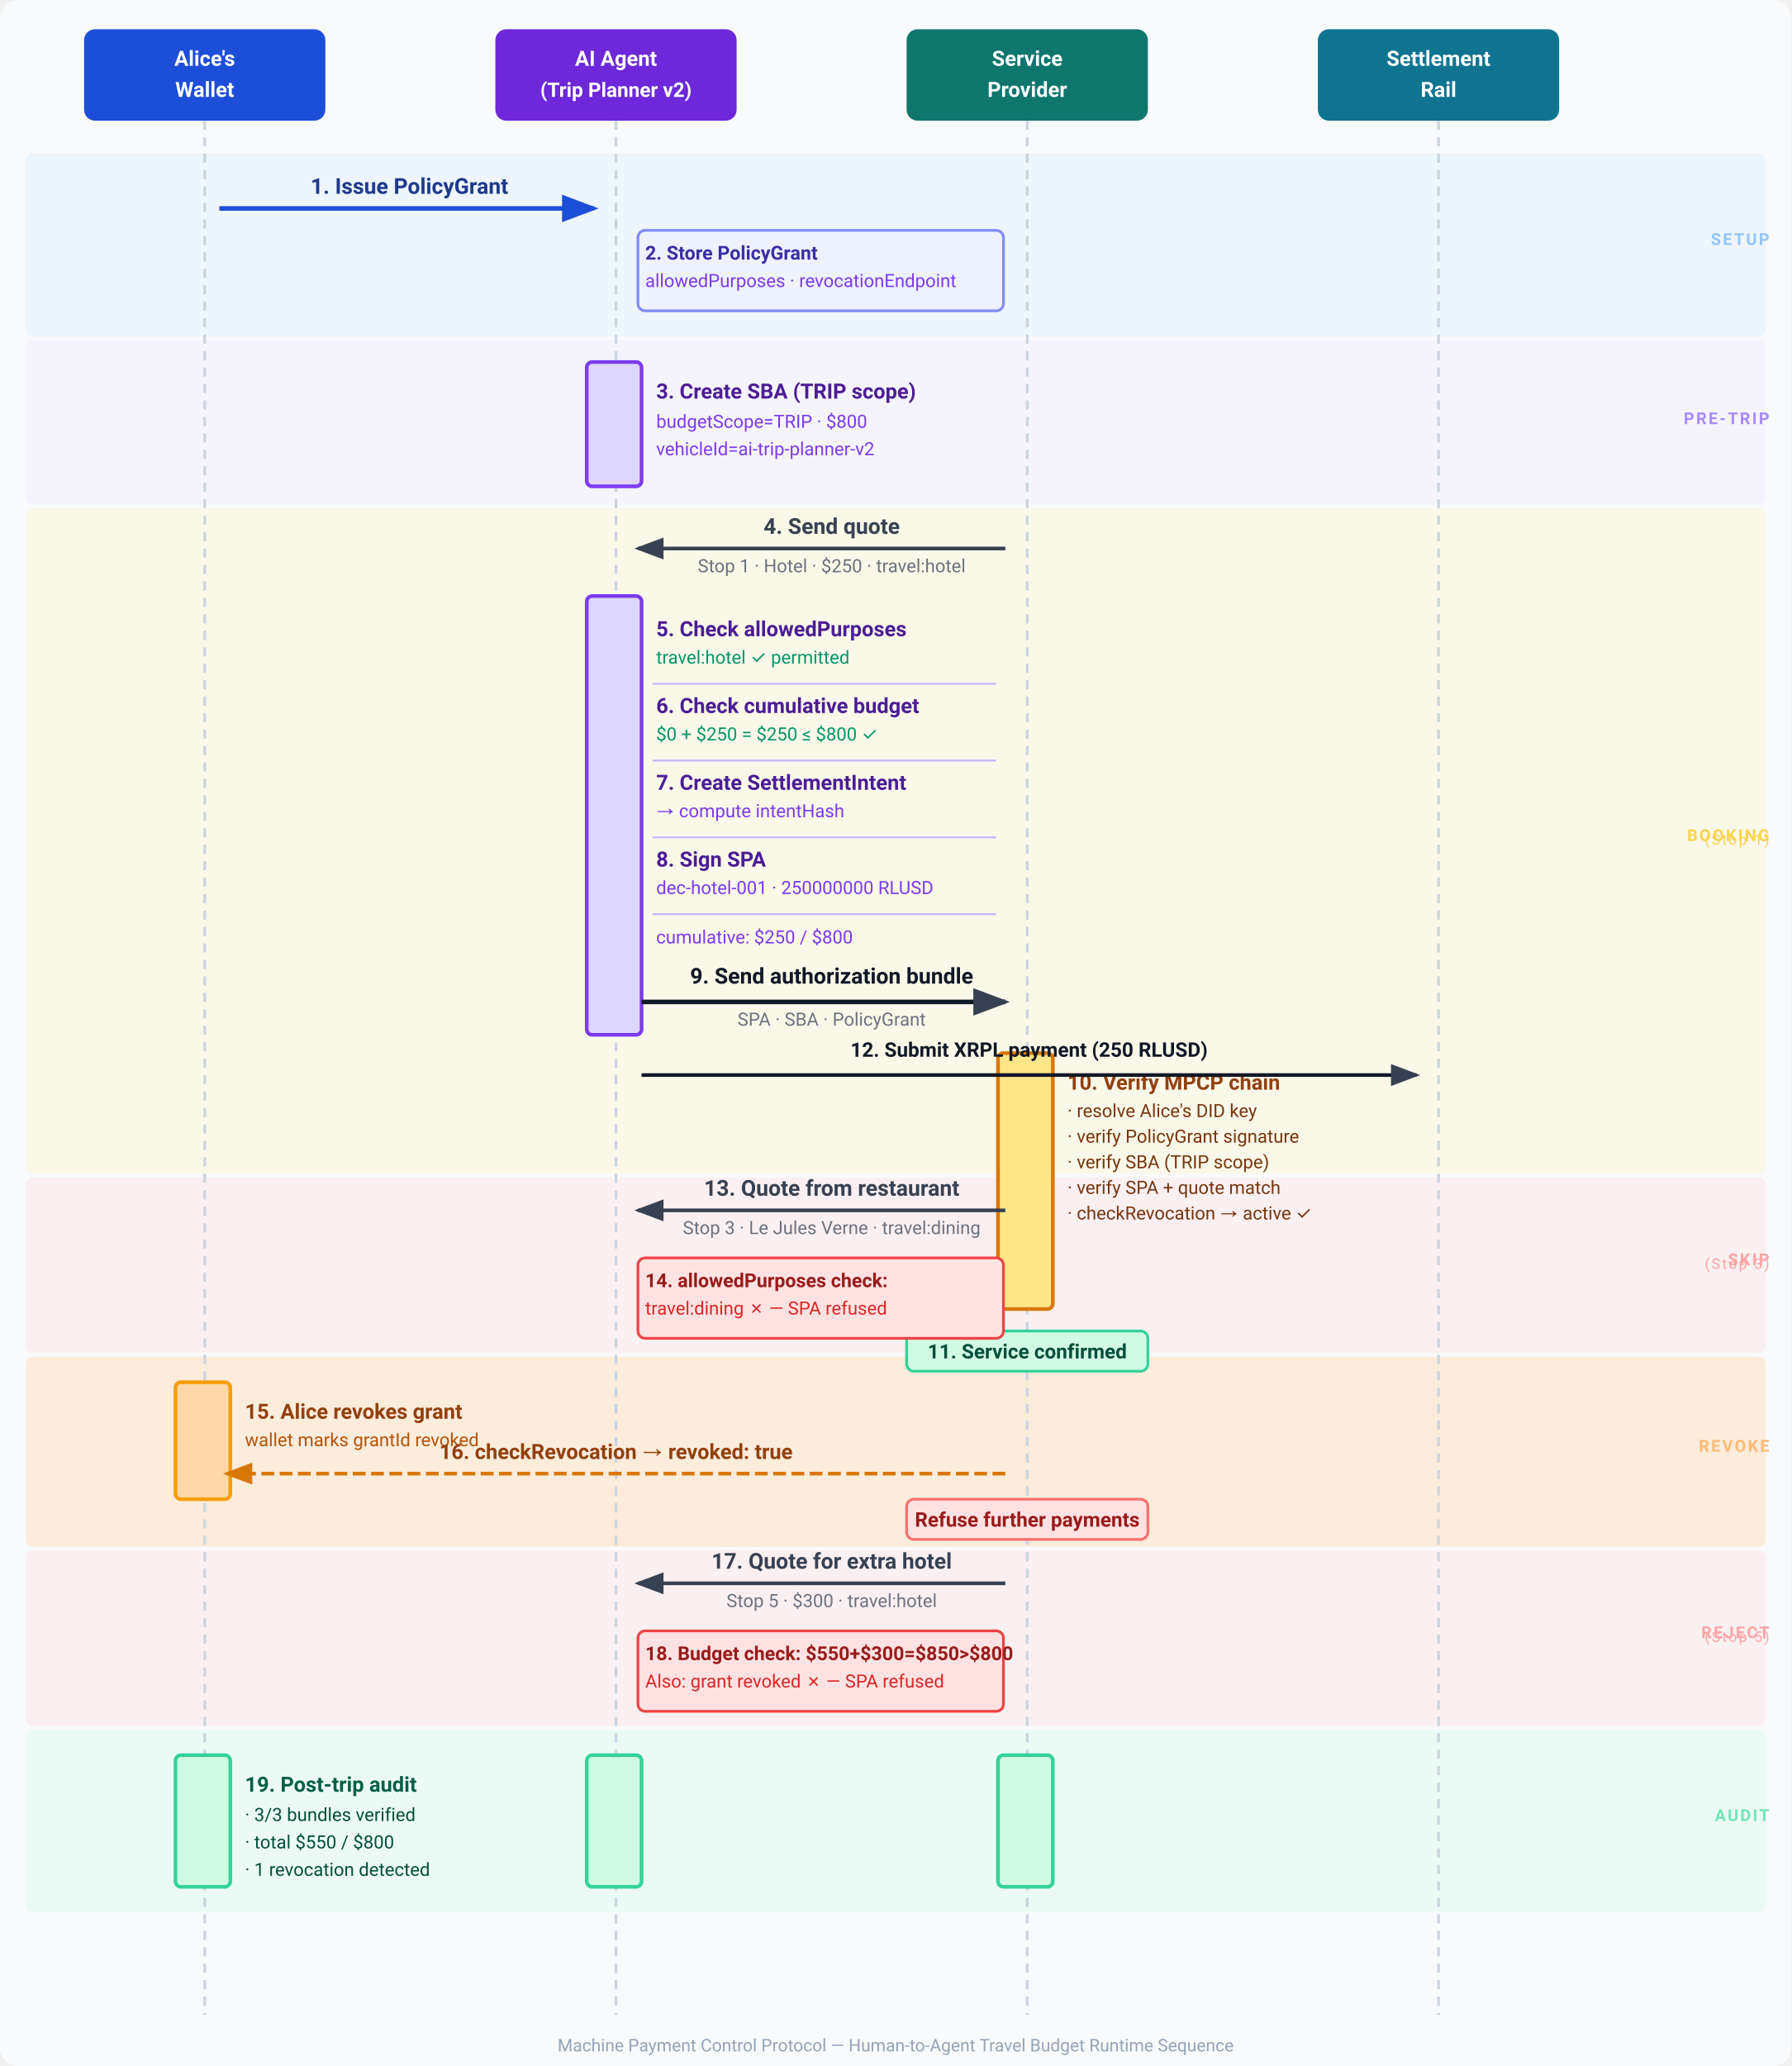
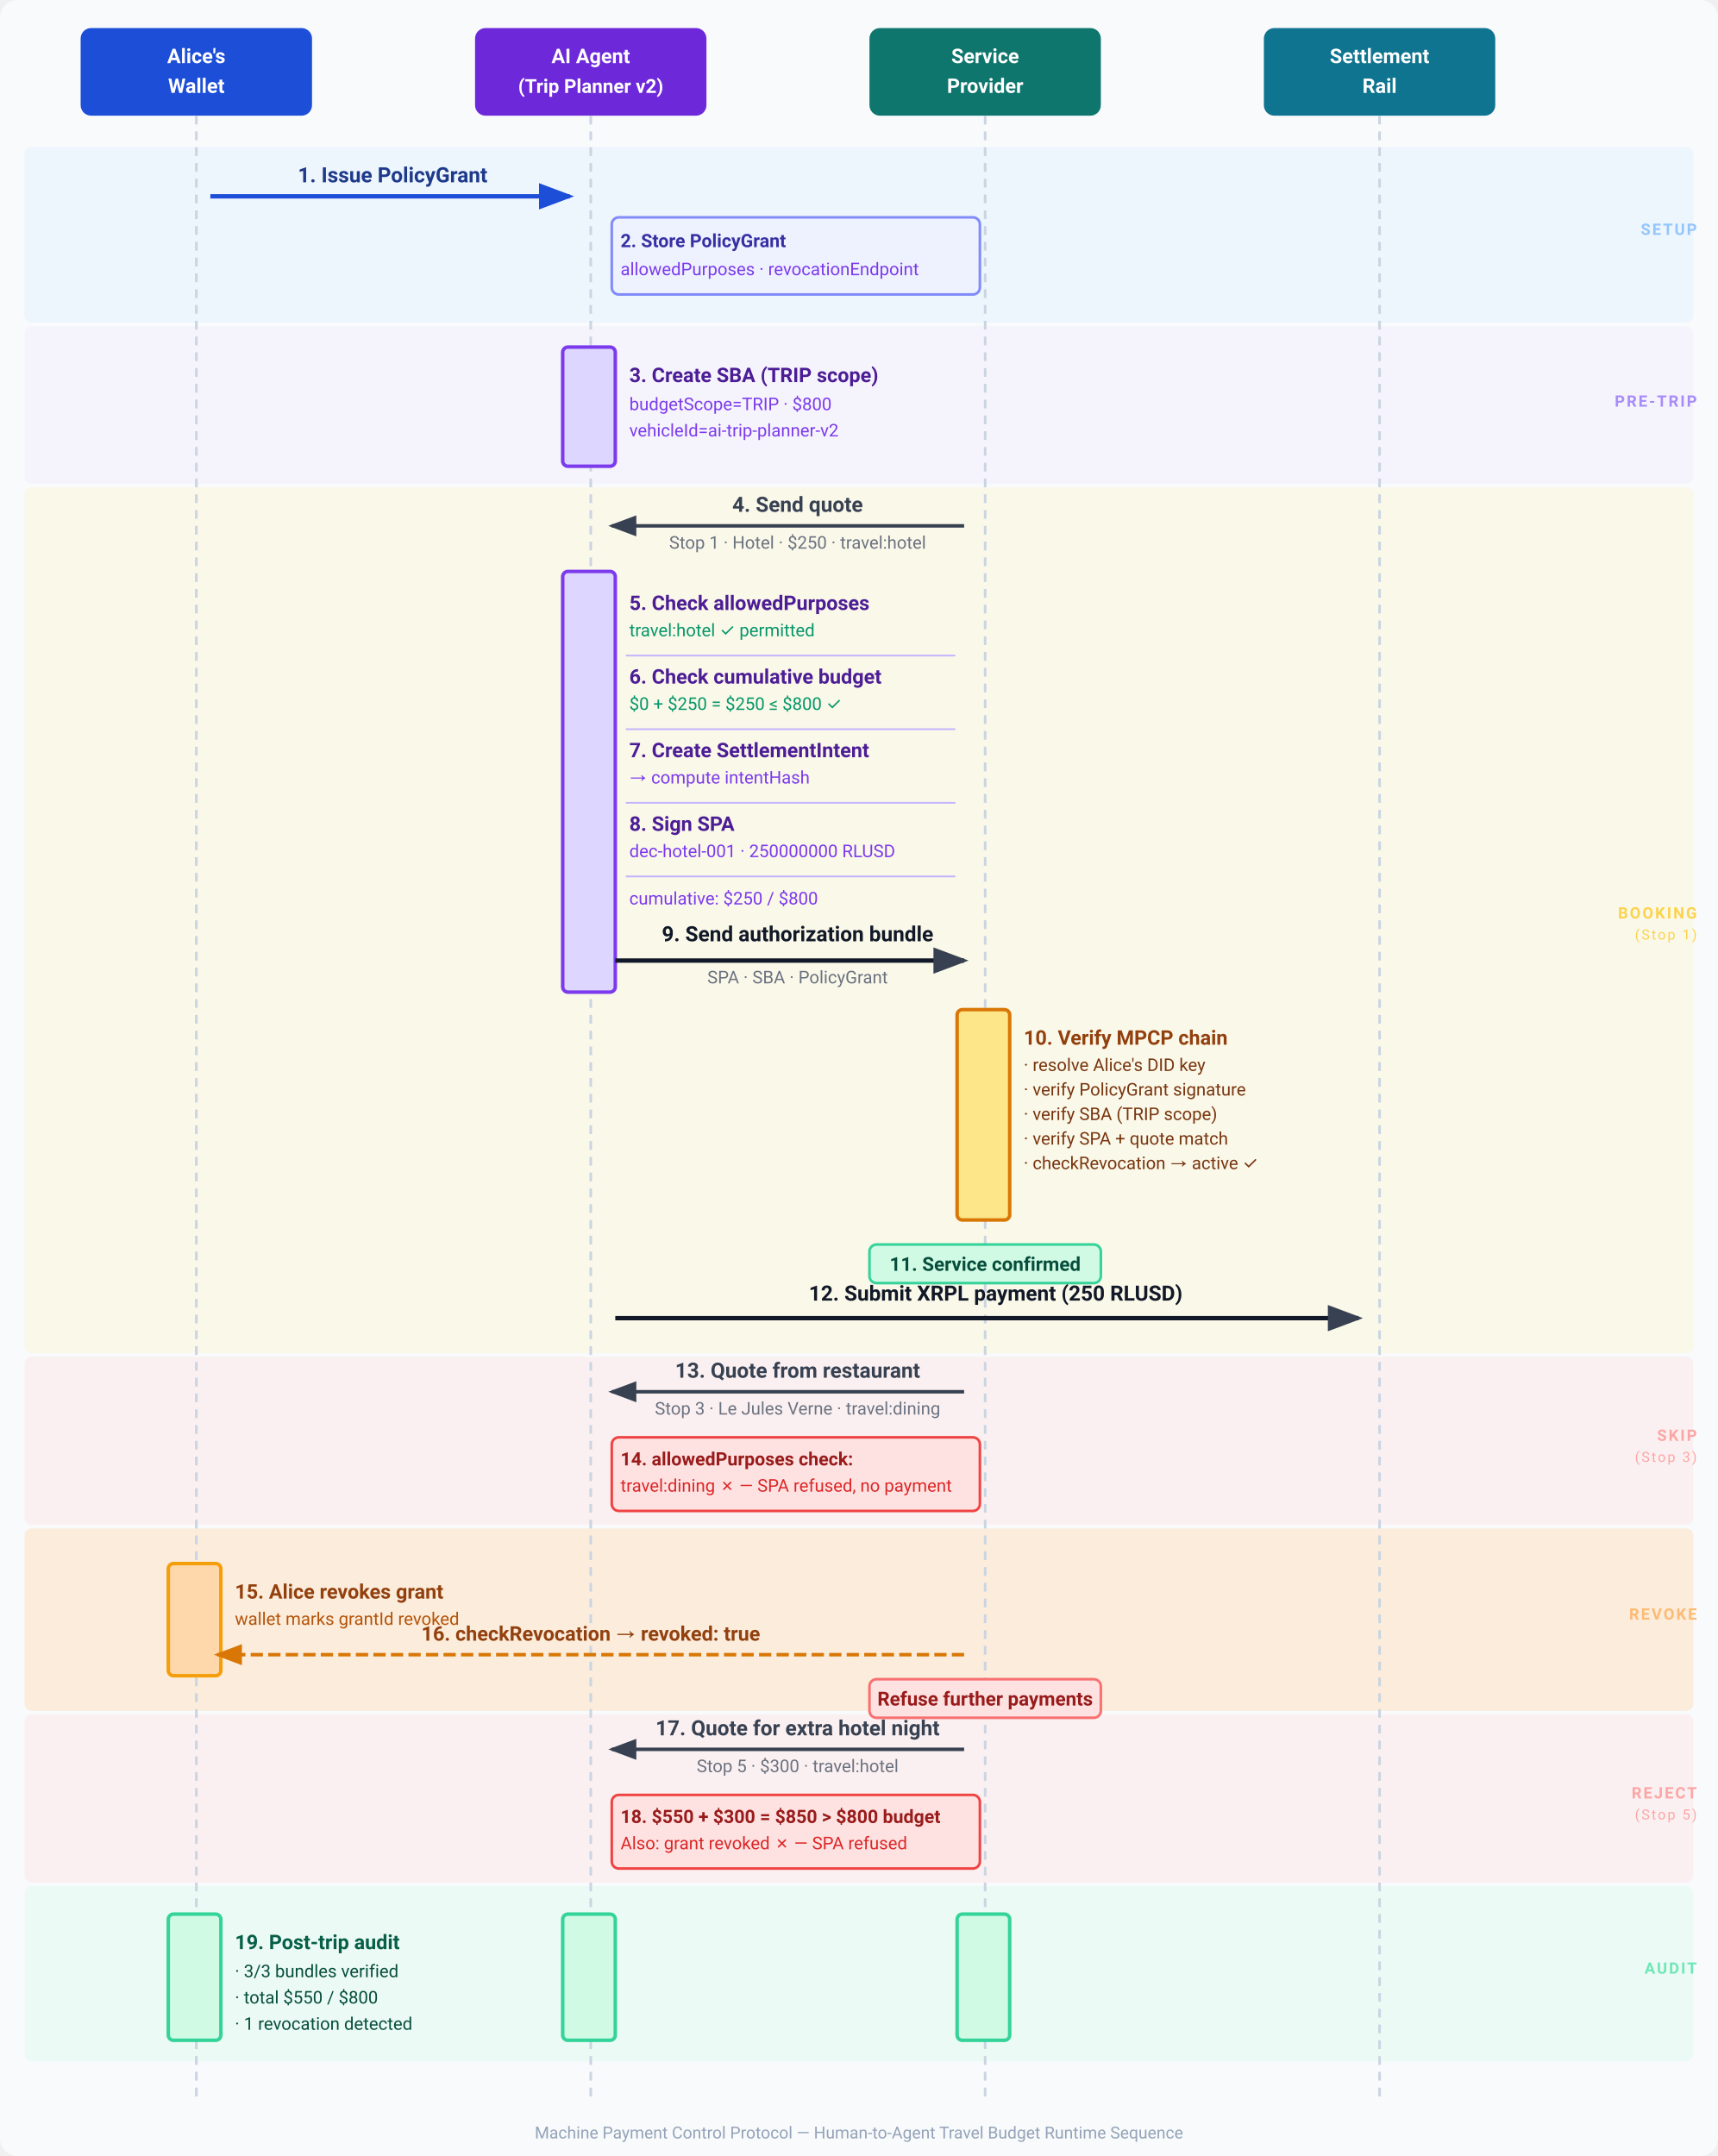
- <svg xmlns="http://www.w3.org/2000/svg" width="980" height="1130" viewBox="0 0 980 1130" font-family="-apple-system, BlinkMacSystemFont, 'Segoe UI', Roboto, Helvetica, Arial, sans-serif">
+ <svg xmlns="http://www.w3.org/2000/svg" width="980" height="1230" viewBox="0 0 980 1230" font-family="-apple-system, BlinkMacSystemFont, 'Segoe UI', Roboto, Helvetica, Arial, sans-serif">
  <defs>
    <marker id="arr" markerWidth="8" markerHeight="6" refX="7" refY="3" orient="auto">
      <path d="M0,0 L8,3 L0,6 Z" fill="#374151" />
    </marker>
    <marker id="arr-gray" markerWidth="8" markerHeight="6" refX="7" refY="3" orient="auto">
      <path d="M0,0 L8,3 L0,6 Z" fill="#6B7280" />
    </marker>
    <marker id="arr-grn" markerWidth="8" markerHeight="6" refX="7" refY="3" orient="auto">
      <path d="M0,0 L8,3 L0,6 Z" fill="#059669" />
    </marker>
    <marker id="arr-org" markerWidth="8" markerHeight="6" refX="7" refY="3" orient="auto">
      <path d="M0,0 L8,3 L0,6 Z" fill="#D97706" />
    </marker>
    <marker id="arr-blue" markerWidth="8" markerHeight="6" refX="7" refY="3" orient="auto">
      <path d="M0,0 L8,3 L0,6 Z" fill="#1D4ED8" />
    </marker>
  </defs>
-   <rect width="980" height="1130" fill="#F8FAFC" rx="10" />
+   <rect width="980" height="1230" fill="#F8FAFC" rx="10" />
  <rect x="14" y="84" width="952" height="100" rx="4" fill="#DBEAFE" opacity="0.35" />
-   <rect x="14" y="186" width="952" height="90" rx="4" fill="#EDE9FE" opacity="0.3" />
-   <rect x="14" y="278" width="952" height="364" rx="4" fill="#FEF3C7" opacity="0.35" />
-   <rect x="14" y="644" width="952" height="96" rx="4" fill="#FEE2E2" opacity="0.4" />
-   <rect x="14" y="742" width="952" height="104" rx="4" fill="#FED7AA" opacity="0.4" />
-   <rect x="14" y="848" width="952" height="96" rx="4" fill="#FEE2E2" opacity="0.4" />
-   <rect x="14" y="946" width="952" height="100" rx="4" fill="#D1FAE5" opacity="0.3" />
+   <rect x="14" y="186" width="952" height="90" rx="4" fill="#EDE9FE" opacity="0.30" />
+   <rect x="14" y="278" width="952" height="494" rx="4" fill="#FEF3C7" opacity="0.35" />
+   <rect x="14" y="774" width="952" height="96" rx="4" fill="#FEE2E2" opacity="0.40" />
+   <rect x="14" y="872" width="952" height="104" rx="4" fill="#FED7AA" opacity="0.40" />
+   <rect x="14" y="978" width="952" height="96" rx="4" fill="#FEE2E2" opacity="0.40" />
+   <rect x="14" y="1076" width="952" height="100" rx="4" fill="#D1FAE5" opacity="0.30" />
  <text x="968" y="134" text-anchor="end" fill="#93C5FD" font-size="9" font-weight="700" letter-spacing="1">SETUP</text>
  <text x="968" y="232" text-anchor="end" fill="#A78BFA" font-size="9" font-weight="700" letter-spacing="1">PRE-TRIP</text>
-   <text x="968" y="460" text-anchor="end" fill="#FCD34D" font-size="9" font-weight="700" letter-spacing="1">BOOKING</text>
-   <text x="968" y="462" text-anchor="end" fill="#FCD34D" font-size="8" letter-spacing="1">(Stop 1)</text>
-   <text x="968" y="692" text-anchor="end" fill="#FCA5A5" font-size="9" font-weight="700" letter-spacing="1">SKIP</text>
-   <text x="968" y="694" text-anchor="end" fill="#FCA5A5" font-size="8" letter-spacing="1">(Stop 3)</text>
-   <text x="968" y="794" text-anchor="end" fill="#FDBA74" font-size="9" font-weight="700" letter-spacing="1">REVOKE</text>
-   <text x="968" y="896" text-anchor="end" fill="#FCA5A5" font-size="9" font-weight="700" letter-spacing="1">REJECT</text>
-   <text x="968" y="898" text-anchor="end" fill="#FCA5A5" font-size="8" letter-spacing="1">(Stop 5)</text>
-   <text x="968" y="996" text-anchor="end" fill="#6EE7B7" font-size="9" font-weight="700" letter-spacing="1">AUDIT</text>
+   <text x="968" y="524" text-anchor="end" fill="#FCD34D" font-size="9" font-weight="700" letter-spacing="1">BOOKING</text>
+   <text x="968" y="536" text-anchor="end" fill="#FCD34D" font-size="8" letter-spacing="1">(Stop 1)</text>
+   <text x="968" y="822" text-anchor="end" fill="#FCA5A5" font-size="9" font-weight="700" letter-spacing="1">SKIP</text>
+   <text x="968" y="834" text-anchor="end" fill="#FCA5A5" font-size="8" letter-spacing="1">(Stop 3)</text>
+   <text x="968" y="924" text-anchor="end" fill="#FDBA74" font-size="9" font-weight="700" letter-spacing="1">REVOKE</text>
+   <text x="968" y="1026" text-anchor="end" fill="#FCA5A5" font-size="9" font-weight="700" letter-spacing="1">REJECT</text>
+   <text x="968" y="1038" text-anchor="end" fill="#FCA5A5" font-size="8" letter-spacing="1">(Stop 5)</text>
+   <text x="968" y="1126" text-anchor="end" fill="#6EE7B7" font-size="9" font-weight="700" letter-spacing="1">AUDIT</text>
  <rect x="46" y="16" width="132" height="50" rx="6" fill="#1D4ED8" />
  <text x="112" y="36" text-anchor="middle" fill="white" font-size="11.5" font-weight="700">Alice's</text>
  <text x="112" y="53" text-anchor="middle" fill="white" font-size="11.5" font-weight="700">Wallet</text>
  <rect x="271" y="16" width="132" height="50" rx="6" fill="#6D28D9" />
  <text x="337" y="36" text-anchor="middle" fill="white" font-size="11.5" font-weight="700">AI Agent</text>
  <text x="337" y="53" text-anchor="middle" fill="white" font-size="11" font-weight="600">(Trip Planner v2)</text>
  <rect x="496" y="16" width="132" height="50" rx="6" fill="#0F766E" />
  <text x="562" y="36" text-anchor="middle" fill="white" font-size="11.5" font-weight="700">Service</text>
  <text x="562" y="53" text-anchor="middle" fill="white" font-size="11.5" font-weight="700">Provider</text>
  <rect x="721" y="16" width="132" height="50" rx="6" fill="#0E7490" />
  <text x="787" y="36" text-anchor="middle" fill="white" font-size="11.5" font-weight="700">Settlement</text>
  <text x="787" y="53" text-anchor="middle" fill="white" font-size="11.5" font-weight="700">Rail</text>
-   <line x1="112" y1="66" x2="112" y2="1102" stroke="#CBD5E1" stroke-dasharray="5,4" stroke-width="1.5" />
-   <line x1="337" y1="66" x2="337" y2="1102" stroke="#CBD5E1" stroke-dasharray="5,4" stroke-width="1.5" />
-   <line x1="562" y1="66" x2="562" y2="1102" stroke="#CBD5E1" stroke-dasharray="5,4" stroke-width="1.5" />
-   <line x1="787" y1="66" x2="787" y2="1102" stroke="#CBD5E1" stroke-dasharray="5,4" stroke-width="1.5" />
-   <line x1="120" y1="114" x2="325" y2="114" stroke="#1D4ED8" stroke-width="2.5" marker-end="url(#arr-blue)" />
-   <text x="224" y="106" text-anchor="middle" fill="#1E3A8A" font-size="12" font-weight="700">1. Issue PolicyGrant</text>
-   <rect x="349" y="126" width="200" height="44" rx="4" fill="#EEF2FF" stroke="#818CF8" stroke-width="1.5" />
-   <text x="353" y="142" fill="#3730A3" font-size="10.5" font-weight="700">2. Store PolicyGrant</text>
-   <text x="353" y="157" fill="#7C3AED" font-size="10">    allowedPurposes · revocationEndpoint</text>
+   <line x1="112" y1="66" x2="112" y2="1198" stroke="#CBD5E1" stroke-dasharray="5,4" stroke-width="1.5" />
+   <line x1="337" y1="66" x2="337" y2="1198" stroke="#CBD5E1" stroke-dasharray="5,4" stroke-width="1.5" />
+   <line x1="562" y1="66" x2="562" y2="1198" stroke="#CBD5E1" stroke-dasharray="5,4" stroke-width="1.5" />
+   <line x1="787" y1="66" x2="787" y2="1198" stroke="#CBD5E1" stroke-dasharray="5,4" stroke-width="1.5" />
+   <line x1="120" y1="112" x2="325" y2="112" stroke="#1D4ED8" stroke-width="2.5" marker-end="url(#arr-blue)" />
+   <text x="224" y="104" text-anchor="middle" fill="#1E3A8A" font-size="12" font-weight="700">1. Issue PolicyGrant</text>
+   <rect x="349" y="124" width="210" height="44" rx="4" fill="#EEF2FF" stroke="#818CF8" stroke-width="1.5" />
+   <text x="354" y="141" fill="#3730A3" font-size="10.5" font-weight="700">2. Store PolicyGrant</text>
+   <text x="354" y="157" fill="#7C3AED" font-size="10">    allowedPurposes · revocationEndpoint</text>
  <rect x="321" y="198" width="30" height="68" rx="3" fill="#DDD6FE" stroke="#7C3AED" stroke-width="2" />
  <text x="359" y="218" fill="#4C1D95" font-size="11.5" font-weight="700">3. Create SBA (TRIP scope)</text>
  <text x="359" y="234" fill="#7C3AED" font-size="10">    budgetScope=TRIP · $800</text>
  <text x="359" y="249" fill="#7C3AED" font-size="10">    vehicleId=ai-trip-planner-v2</text>
  <line x1="550" y1="300" x2="349" y2="300" stroke="#374151" stroke-width="2" marker-end="url(#arr)" />
  <text x="455" y="292" text-anchor="middle" fill="#374151" font-size="12" font-weight="600">4. Send quote</text>
  <text x="455" y="313" text-anchor="middle" fill="#6B7280" font-size="10">Stop 1 · Hotel · $250 · travel:hotel</text>
  <rect x="321" y="326" width="30" height="240" rx="3" fill="#DDD6FE" stroke="#7C3AED" stroke-width="2" />
  <text x="359" y="348" fill="#4C1D95" font-size="11.5" font-weight="700">5. Check allowedPurposes</text>
  <text x="359" y="363" fill="#059669" font-size="10">    travel:hotel ✓ permitted</text>
  <line x1="357" y1="374" x2="545" y2="374" stroke="#C4B5FD" stroke-width="1" />
  <text x="359" y="390" fill="#4C1D95" font-size="11.5" font-weight="700">6. Check cumulative budget</text>
  <text x="359" y="405" fill="#059669" font-size="10">    $0 + $250 = $250 ≤ $800 ✓</text>
  <line x1="357" y1="416" x2="545" y2="416" stroke="#C4B5FD" stroke-width="1" />
  <text x="359" y="432" fill="#4C1D95" font-size="11.5" font-weight="700">7. Create SettlementIntent</text>
  <text x="359" y="447" fill="#7C3AED" font-size="10">    → compute intentHash</text>
  <line x1="357" y1="458" x2="545" y2="458" stroke="#C4B5FD" stroke-width="1" />
  <text x="359" y="474" fill="#4C1D95" font-size="11.5" font-weight="700">8. Sign SPA</text>
  <text x="359" y="489" fill="#7C3AED" font-size="10">    dec-hotel-001 · 250000000 RLUSD</text>
  <line x1="357" y1="500" x2="545" y2="500" stroke="#C4B5FD" stroke-width="1" />
  <text x="359" y="516" fill="#7C3AED" font-size="10">    cumulative: $250 / $800</text>
  <line x1="351" y1="548" x2="550" y2="548" stroke="#111827" stroke-width="2.5" marker-end="url(#arr)" />
-   <text x="455" y="538" text-anchor="middle" fill="#111827" font-size="12" font-weight="700">9. Send authorization bundle</text>
+   <text x="455" y="537" text-anchor="middle" fill="#111827" font-size="12" font-weight="700">9. Send authorization bundle</text>
  <text x="455" y="561" text-anchor="middle" fill="#6B7280" font-size="10">SPA · SBA · PolicyGrant</text>
-   <rect x="546" y="576" width="30" height="140" rx="3" fill="#FDE68A" stroke="#D97706" stroke-width="2" />
+   <rect x="546" y="576" width="30" height="120" rx="3" fill="#FDE68A" stroke="#D97706" stroke-width="2" />
  <text x="584" y="596" fill="#92400E" font-size="11.5" font-weight="700">10. Verify MPCP chain</text>
  <text x="584" y="611" fill="#78350F" font-size="10">  · resolve Alice's DID key</text>
  <text x="584" y="625" fill="#78350F" font-size="10">  · verify PolicyGrant signature</text>
  <text x="584" y="639" fill="#78350F" font-size="10">  · verify SBA (TRIP scope)</text>
  <text x="584" y="653" fill="#78350F" font-size="10">  · verify SPA + quote match</text>
  <text x="584" y="667" fill="#78350F" font-size="10">  · checkRevocation → active ✓</text>
-   <rect x="496" y="728" width="132" height="22" rx="4" fill="#D1FAE5" stroke="#34D399" stroke-width="1.5" />
-   <text x="562" y="743" text-anchor="middle" fill="#064E3B" font-size="11" font-weight="600">11. Service confirmed</text>
-   <line x1="351" y1="588" x2="775" y2="588" stroke="#111827" stroke-width="2" marker-end="url(#arr)" />
-   <text x="563" y="578" text-anchor="middle" fill="#111827" font-size="11" font-weight="600">12. Submit XRPL payment (250 RLUSD)</text>
-   <line x1="550" y1="662" x2="349" y2="662" stroke="#374151" stroke-width="2" marker-end="url(#arr)" />
-   <text x="455" y="654" text-anchor="middle" fill="#374151" font-size="12" font-weight="600">13. Quote from restaurant</text>
-   <text x="455" y="675" text-anchor="middle" fill="#6B7280" font-size="10">Stop 3 · Le Jules Verne · travel:dining</text>
-   <rect x="349" y="688" width="200" height="44" rx="4" fill="#FEE2E2" stroke="#EF4444" stroke-width="1.5" />
-   <text x="353" y="704" fill="#991B1B" font-size="10.5" font-weight="700">14. allowedPurposes check:</text>
-   <text x="353" y="719" fill="#DC2626" font-size="10">    travel:dining ✗ — SPA refused</text>
-   <rect x="96" y="756" width="30" height="64" rx="3" fill="#FED7AA" stroke="#F59E0B" stroke-width="2" />
-   <text x="134" y="776" fill="#92400E" font-size="11.5" font-weight="700">15. Alice revokes grant</text>
-   <text x="134" y="791" fill="#B45309" font-size="10">    wallet marks grantId revoked</text>
-   <line x1="550" y1="806" x2="124" y2="806" stroke="#D97706" stroke-width="2" stroke-dasharray="7,3" marker-end="url(#arr-org)" />
-   <text x="337" y="798" text-anchor="middle" fill="#92400E" font-size="11.5" font-weight="700">16. checkRevocation → revoked: true</text>
-   <rect x="496" y="820" width="132" height="22" rx="4" fill="#FEE2E2" stroke="#F87171" stroke-width="1.5" />
-   <text x="562" y="835" text-anchor="middle" fill="#991B1B" font-size="11" font-weight="600">Refuse further payments</text>
-   <line x1="550" y1="866" x2="349" y2="866" stroke="#374151" stroke-width="2" marker-end="url(#arr)" />
-   <text x="455" y="858" text-anchor="middle" fill="#374151" font-size="12" font-weight="600">17. Quote for extra hotel</text>
-   <text x="455" y="879" text-anchor="middle" fill="#6B7280" font-size="10">Stop 5 · $300 · travel:hotel</text>
-   <rect x="349" y="892" width="200" height="44" rx="4" fill="#FEE2E2" stroke="#EF4444" stroke-width="1.5" />
-   <text x="353" y="908" fill="#991B1B" font-size="10.5" font-weight="700">18. Budget check: $550+$300=$850&gt;$800</text>
-   <text x="353" y="923" fill="#DC2626" font-size="10">    Also: grant revoked ✗ — SPA refused</text>
-   <rect x="96" y="960" width="30" height="72" rx="3" fill="#D1FAE5" stroke="#34D399" stroke-width="2" />
-   <rect x="321" y="960" width="30" height="72" rx="3" fill="#D1FAE5" stroke="#34D399" stroke-width="2" />
-   <rect x="546" y="960" width="30" height="72" rx="3" fill="#D1FAE5" stroke="#34D399" stroke-width="2" />
-   <text x="134" y="980" fill="#065F46" font-size="11.5" font-weight="700">19. Post-trip audit</text>
-   <text x="134" y="996" fill="#064E3B" font-size="10">  · 3/3 bundles verified</text>
-   <text x="134" y="1011" fill="#064E3B" font-size="10">  · total $550 / $800</text>
-   <text x="134" y="1026" fill="#064E3B" font-size="10">  · 1 revocation detected</text>
-   <text x="490" y="1122" text-anchor="middle" fill="#94A3B8" font-size="9.5">
+   <rect x="496" y="710" width="132" height="22" rx="4" fill="#D1FAE5" stroke="#34D399" stroke-width="1.5" />
+   <text x="562" y="725" text-anchor="middle" fill="#064E3B" font-size="11" font-weight="600">11. Service confirmed</text>
+   <line x1="351" y1="752" x2="775" y2="752" stroke="#111827" stroke-width="2.5" marker-end="url(#arr)" />
+   <text x="568" y="742" text-anchor="middle" fill="#111827" font-size="12" font-weight="700">12. Submit XRPL payment (250 RLUSD)</text>
+   <line x1="550" y1="794" x2="349" y2="794" stroke="#374151" stroke-width="2" marker-end="url(#arr)" />
+   <text x="455" y="786" text-anchor="middle" fill="#374151" font-size="12" font-weight="600">13. Quote from restaurant</text>
+   <text x="455" y="807" text-anchor="middle" fill="#6B7280" font-size="10">Stop 3 · Le Jules Verne · travel:dining</text>
+   <rect x="349" y="820" width="210" height="42" rx="4" fill="#FEE2E2" stroke="#EF4444" stroke-width="1.5" />
+   <text x="354" y="836" fill="#991B1B" font-size="10.5" font-weight="700">14. allowedPurposes check:</text>
+   <text x="354" y="851" fill="#DC2626" font-size="10">    travel:dining ✗ — SPA refused, no payment</text>
+   <rect x="96" y="892" width="30" height="64" rx="3" fill="#FED7AA" stroke="#F59E0B" stroke-width="2" />
+   <text x="134" y="912" fill="#92400E" font-size="11.5" font-weight="700">15. Alice revokes grant</text>
+   <text x="134" y="927" fill="#B45309" font-size="10">    wallet marks grantId revoked</text>
+   <line x1="550" y1="944" x2="124" y2="944" stroke="#D97706" stroke-width="2" stroke-dasharray="7,3" marker-end="url(#arr-org)" />
+   <text x="337" y="936" text-anchor="middle" fill="#92400E" font-size="11.5" font-weight="700">16. checkRevocation → revoked: true</text>
+   <rect x="496" y="958" width="132" height="22" rx="4" fill="#FEE2E2" stroke="#F87171" stroke-width="1.5" />
+   <text x="562" y="973" text-anchor="middle" fill="#991B1B" font-size="11" font-weight="600">Refuse further payments</text>
+   <line x1="550" y1="998" x2="349" y2="998" stroke="#374151" stroke-width="2" marker-end="url(#arr)" />
+   <text x="455" y="990" text-anchor="middle" fill="#374151" font-size="12" font-weight="600">17. Quote for extra hotel night</text>
+   <text x="455" y="1011" text-anchor="middle" fill="#6B7280" font-size="10">Stop 5 · $300 · travel:hotel</text>
+   <rect x="349" y="1024" width="210" height="42" rx="4" fill="#FEE2E2" stroke="#EF4444" stroke-width="1.5" />
+   <text x="354" y="1040" fill="#991B1B" font-size="10.5" font-weight="700">18. $550 + $300 = $850 &gt; $800 budget</text>
+   <text x="354" y="1055" fill="#DC2626" font-size="10">    Also: grant revoked ✗ — SPA refused</text>
+   <rect x="96" y="1092" width="30" height="72" rx="3" fill="#D1FAE5" stroke="#34D399" stroke-width="2" />
+   <rect x="321" y="1092" width="30" height="72" rx="3" fill="#D1FAE5" stroke="#34D399" stroke-width="2" />
+   <rect x="546" y="1092" width="30" height="72" rx="3" fill="#D1FAE5" stroke="#34D399" stroke-width="2" />
+   <text x="134" y="1112" fill="#065F46" font-size="11.5" font-weight="700">19. Post-trip audit</text>
+   <text x="134" y="1128" fill="#064E3B" font-size="10">  · 3/3 bundles verified</text>
+   <text x="134" y="1143" fill="#064E3B" font-size="10">  · total $550 / $800</text>
+   <text x="134" y="1158" fill="#064E3B" font-size="10">  · 1 revocation detected</text>
+   <text x="490" y="1220" text-anchor="middle" fill="#94A3B8" font-size="9.5">
    Machine Payment Control Protocol — Human-to-Agent Travel Budget Runtime Sequence
  </text>
</svg>
